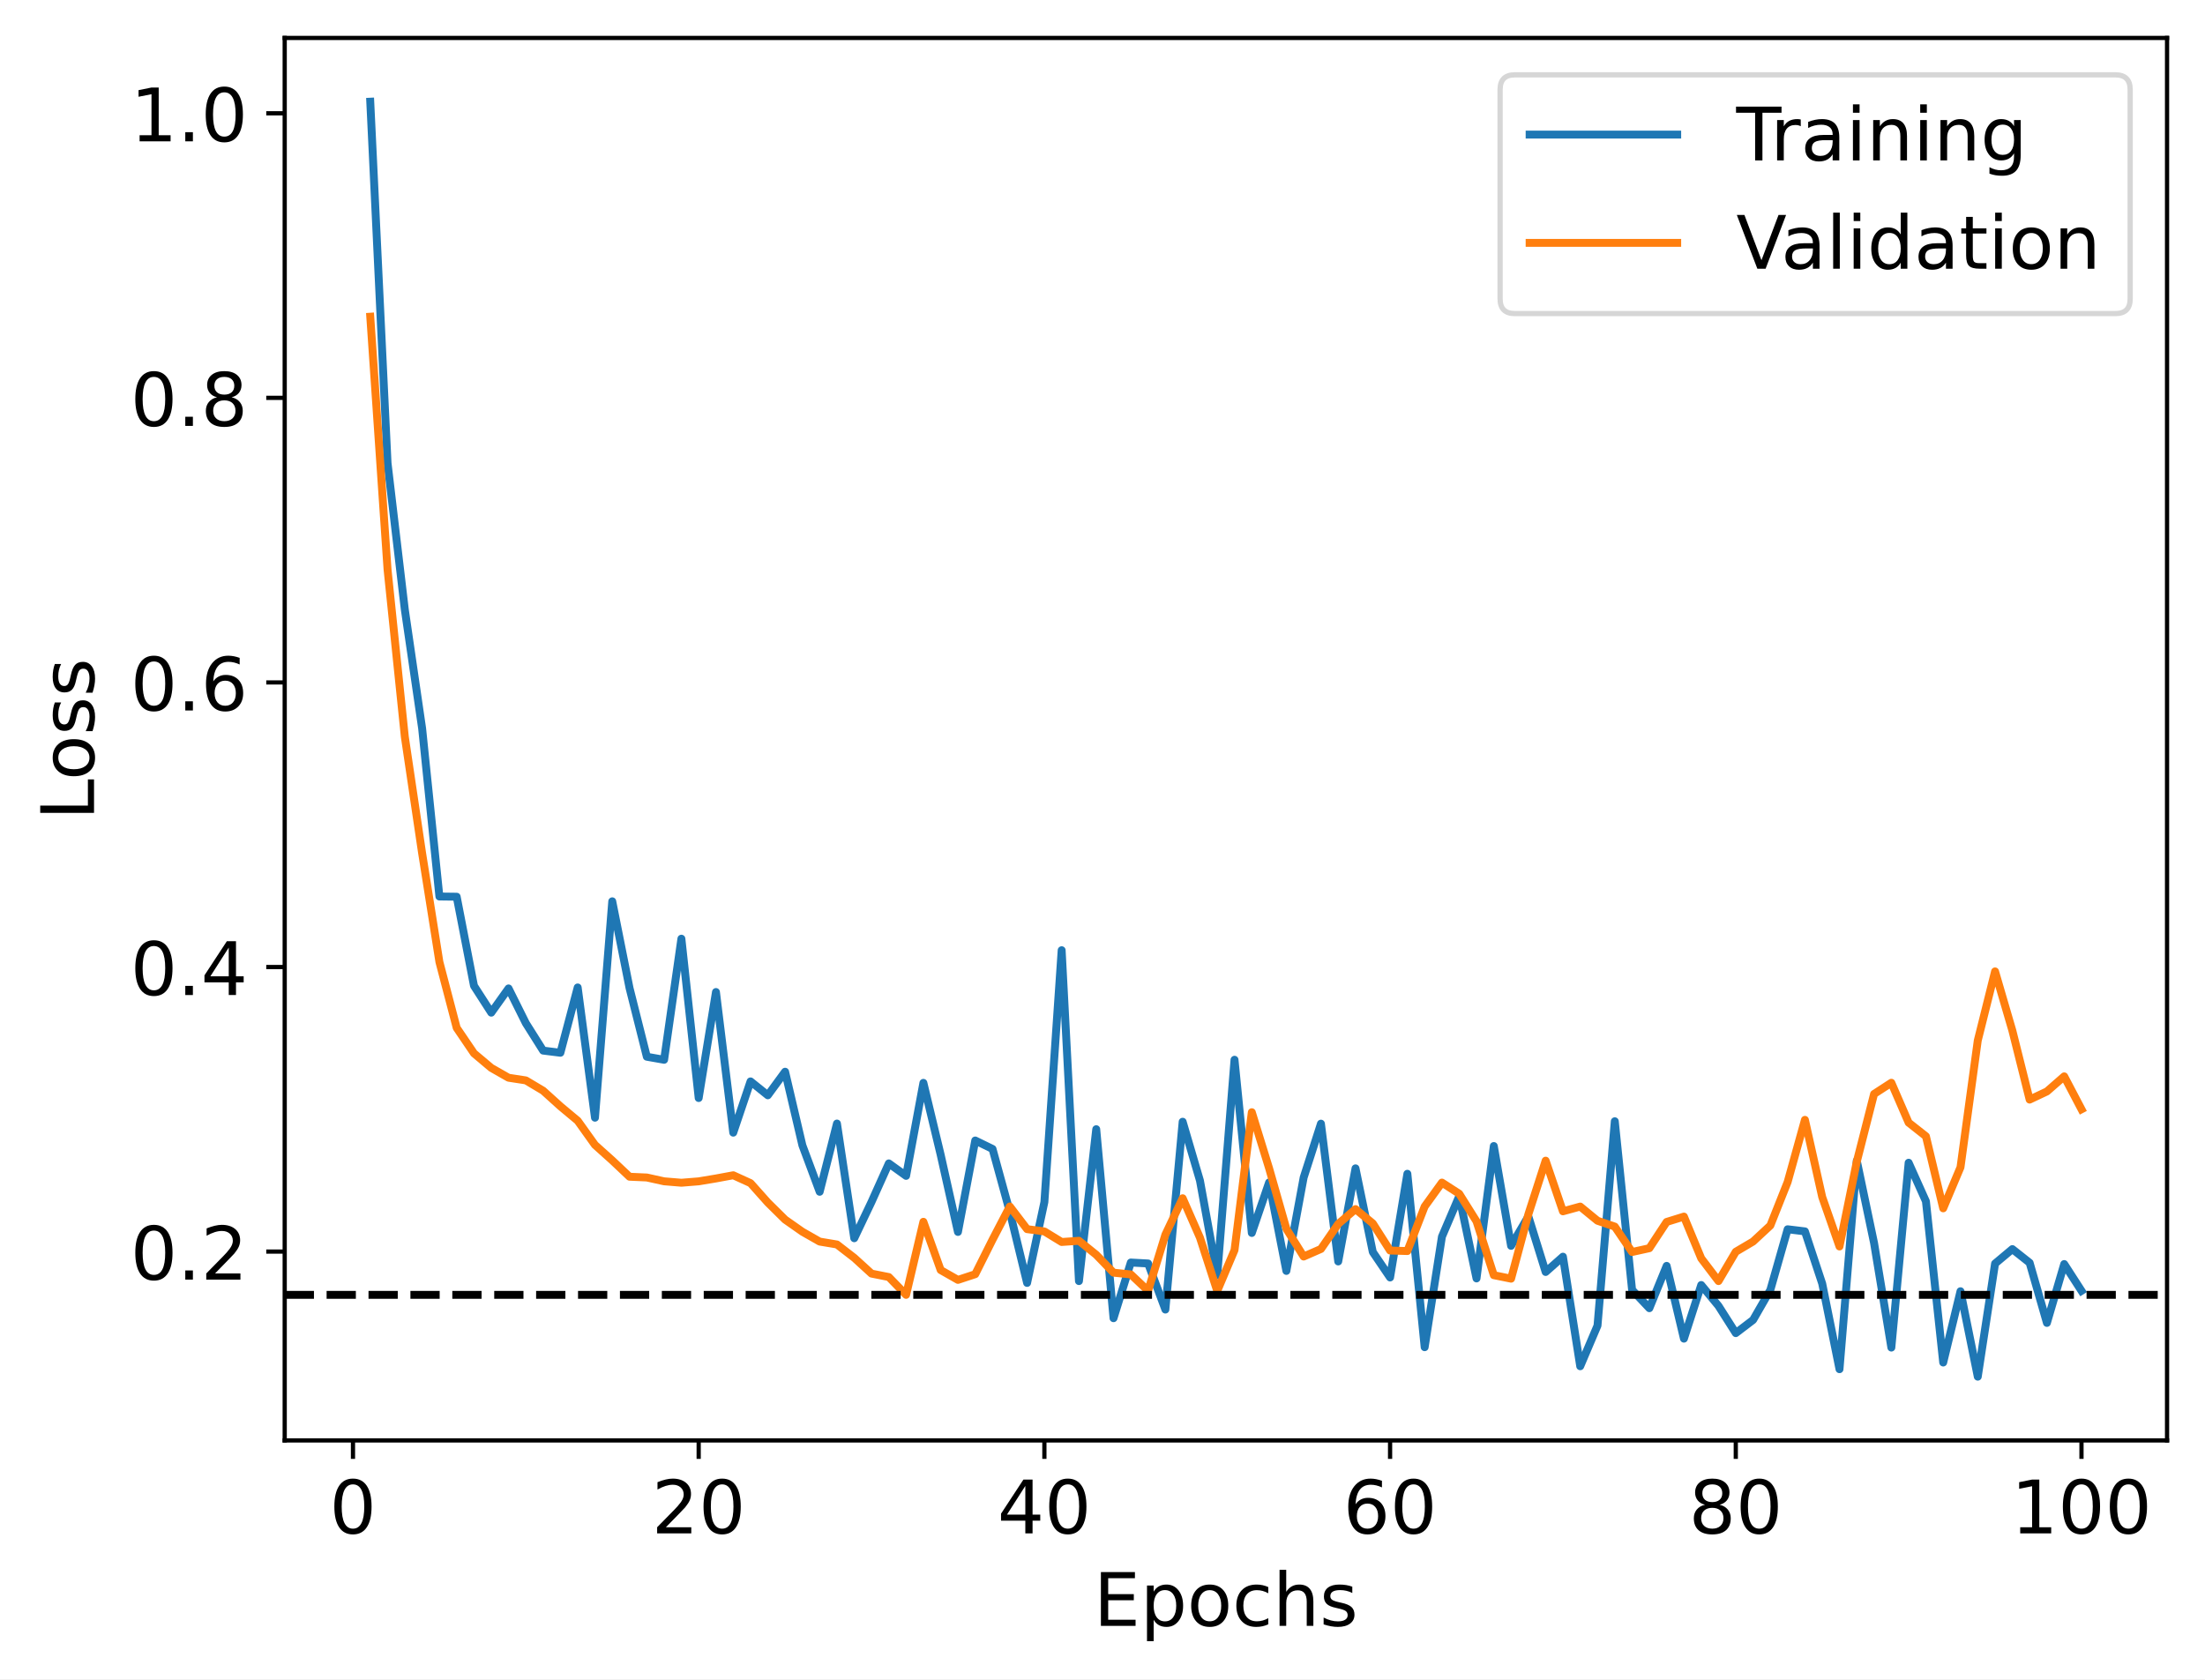
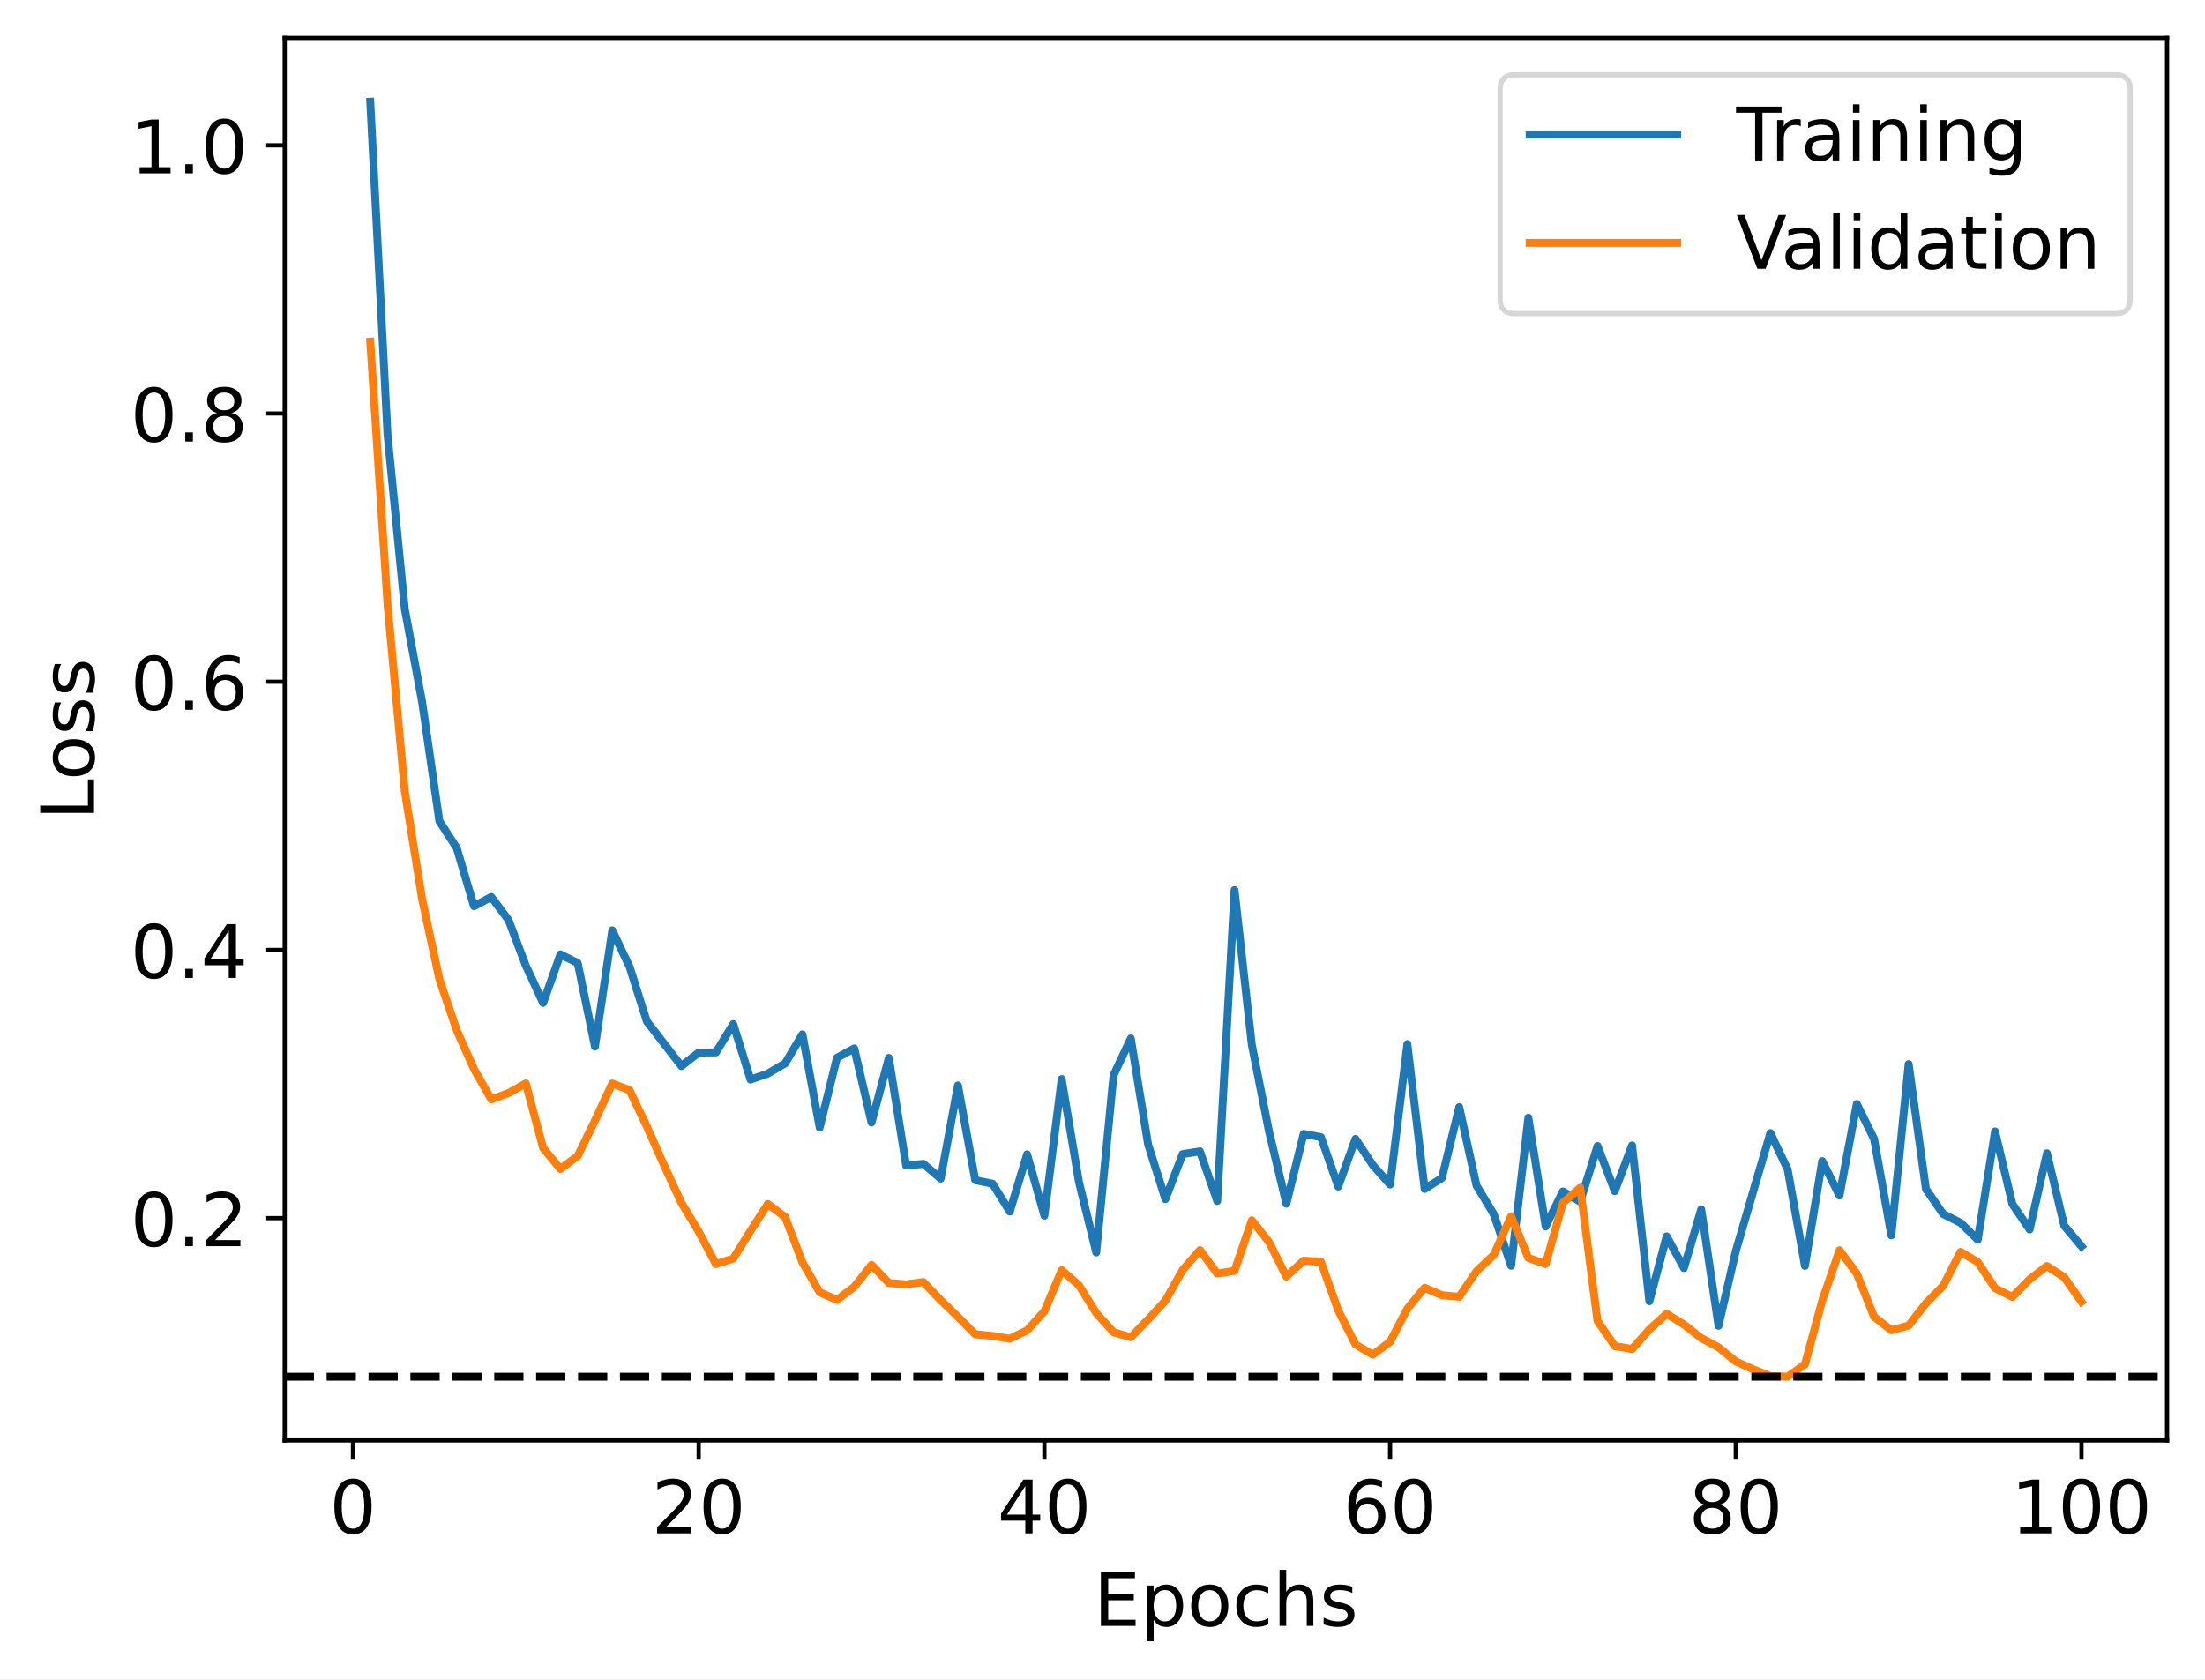
<svg xmlns="http://www.w3.org/2000/svg" xmlns:xlink="http://www.w3.org/1999/xlink" width="418.334pt" height="318.611pt" viewBox="0 0 418.334 318.611" version="1.1">
  <defs>
    <style type="text/css">*{stroke-linejoin: round; stroke-linecap: butt}</style>
  </defs>
  <g id="figure_1">
    <g id="patch_1">
      <path d="M 0 318.611  L 418.334 318.611  L 418.334 0  L 0 0  z " style="fill: #ffffff" />
    </g>
    <g id="axes_1">
      <g id="patch_2">
        <path d="M 54.014 273.312  L 411.134 273.312  L 411.134 7.2  L 54.014 7.2  z " style="fill: #ffffff" />
      </g>
      <g id="matplotlib.axis_1">
        <g id="xtick_1">
          <g id="line2d_1">
            <defs>
-               <path id="maf23e2c0e9" d="M 0 0  L 0 3.5  " style="stroke: #000000; stroke-width: 0.8" />
-             </defs>
-             <g>
-               <use xlink:href="#maf23e2c0e9" x="66.967" y="273.312" style="stroke: #000000; stroke-width: 0.8" />
+               <path id="m4dbe5ce8c6" d="M 0 0  L 0 3.5  " style="stroke: #000000; stroke-width: 0.8" />
+             </defs>
+             <g>
+               <use xlink:href="#m4dbe5ce8c6" x="66.967" y="273.312" style="stroke: #000000; stroke-width: 0.8" />
            </g>
          </g>
          <g id="text_1">
            <g transform="translate(62.51339 290.9498) scale(0.14 -0.14)">
              <defs>
                <path id="DejaVuSans-30" d="M 2034 4250  Q 1547 4250 1301 3770  Q 1056 3291 1056 2328  Q 1056 1369 1301 889  Q 1547 409 2034 409  Q 2525 409 2770 889  Q 3016 1369 3016 2328  Q 3016 3291 2770 3770  Q 2525 4250 2034 4250  z M 2034 4750  Q 2819 4750 3233 4129  Q 3647 3509 3647 2328  Q 3647 1150 3233 529  Q 2819 -91 2034 -91  Q 1250 -91 836 529  Q 422 1150 422 2328  Q 422 3509 836 4129  Q 1250 4750 2034 4750  z " transform="scale(0.015625)" />
              </defs>
              <use xlink:href="#DejaVuSans-30" />
            </g>
          </g>
        </g>
        <g id="xtick_2">
          <g id="line2d_2">
            <g>
-               <use xlink:href="#maf23e2c0e9" x="132.554" y="273.312" style="stroke: #000000; stroke-width: 0.8" />
+               <use xlink:href="#m4dbe5ce8c6" x="132.554" y="273.312" style="stroke: #000000; stroke-width: 0.8" />
            </g>
          </g>
          <g id="text_2">
            <g transform="translate(123.6464 290.9498) scale(0.14 -0.14)">
              <defs>
                <path id="DejaVuSans-32" d="M 1228 531  L 3431 531  L 3431 0  L 469 0  L 469 531  Q 828 903 1448 1529  Q 2069 2156 2228 2338  Q 2531 2678 2651 2914  Q 2772 3150 2772 3378  Q 2772 3750 2511 3984  Q 2250 4219 1831 4219  Q 1534 4219 1204 4116  Q 875 4013 500 3803  L 500 4441  Q 881 4594 1212 4672  Q 1544 4750 1819 4750  Q 2544 4750 2975 4387  Q 3406 4025 3406 3419  Q 3406 3131 3298 2873  Q 3191 2616 2906 2266  Q 2828 2175 2409 1742  Q 1991 1309 1228 531  z " transform="scale(0.015625)" />
              </defs>
              <use xlink:href="#DejaVuSans-32" />
              <use xlink:href="#DejaVuSans-30" x="63.623" />
            </g>
          </g>
        </g>
        <g id="xtick_3">
          <g id="line2d_3">
            <g>
-               <use xlink:href="#maf23e2c0e9" x="198.141" y="273.312" style="stroke: #000000; stroke-width: 0.8" />
+               <use xlink:href="#m4dbe5ce8c6" x="198.141" y="273.312" style="stroke: #000000; stroke-width: 0.8" />
            </g>
          </g>
          <g id="text_3">
            <g transform="translate(189.2332 290.9498) scale(0.14 -0.14)">
              <defs>
                <path id="DejaVuSans-34" d="M 2419 4116  L 825 1625  L 2419 1625  L 2419 4116  z M 2253 4666  L 3047 4666  L 3047 1625  L 3713 1625  L 3713 1100  L 3047 1100  L 3047 0  L 2419 0  L 2419 1100  L 313 1100  L 313 1709  L 2253 4666  z " transform="scale(0.015625)" />
              </defs>
              <use xlink:href="#DejaVuSans-34" />
              <use xlink:href="#DejaVuSans-30" x="63.623" />
            </g>
          </g>
        </g>
        <g id="xtick_4">
          <g id="line2d_4">
            <g>
-               <use xlink:href="#maf23e2c0e9" x="263.727" y="273.312" style="stroke: #000000; stroke-width: 0.8" />
+               <use xlink:href="#m4dbe5ce8c6" x="263.727" y="273.312" style="stroke: #000000; stroke-width: 0.8" />
            </g>
          </g>
          <g id="text_4">
            <g transform="translate(254.82 290.9498) scale(0.14 -0.14)">
              <defs>
                <path id="DejaVuSans-36" d="M 2113 2584  Q 1688 2584 1439 2293  Q 1191 2003 1191 1497  Q 1191 994 1439 701  Q 1688 409 2113 409  Q 2538 409 2786 701  Q 3034 994 3034 1497  Q 3034 2003 2786 2293  Q 2538 2584 2113 2584  z M 3366 4563  L 3366 3988  Q 3128 4100 2886 4159  Q 2644 4219 2406 4219  Q 1781 4219 1451 3797  Q 1122 3375 1075 2522  Q 1259 2794 1537 2939  Q 1816 3084 2150 3084  Q 2853 3084 3261 2657  Q 3669 2231 3669 1497  Q 3669 778 3244 343  Q 2819 -91 2113 -91  Q 1303 -91 875 529  Q 447 1150 447 2328  Q 447 3434 972 4092  Q 1497 4750 2381 4750  Q 2619 4750 2861 4703  Q 3103 4656 3366 4563  z " transform="scale(0.015625)" />
              </defs>
              <use xlink:href="#DejaVuSans-36" />
              <use xlink:href="#DejaVuSans-30" x="63.623" />
            </g>
          </g>
        </g>
        <g id="xtick_5">
          <g id="line2d_5">
            <g>
-               <use xlink:href="#maf23e2c0e9" x="329.314" y="273.312" style="stroke: #000000; stroke-width: 0.8" />
+               <use xlink:href="#m4dbe5ce8c6" x="329.314" y="273.312" style="stroke: #000000; stroke-width: 0.8" />
            </g>
          </g>
          <g id="text_5">
            <g transform="translate(320.4067 290.9498) scale(0.14 -0.14)">
              <defs>
                <path id="DejaVuSans-38" d="M 2034 2216  Q 1584 2216 1326 1975  Q 1069 1734 1069 1313  Q 1069 891 1326 650  Q 1584 409 2034 409  Q 2484 409 2743 651  Q 3003 894 3003 1313  Q 3003 1734 2745 1975  Q 2488 2216 2034 2216  z M 1403 2484  Q 997 2584 770 2862  Q 544 3141 544 3541  Q 544 4100 942 4425  Q 1341 4750 2034 4750  Q 2731 4750 3128 4425  Q 3525 4100 3525 3541  Q 3525 3141 3298 2862  Q 3072 2584 2669 2484  Q 3125 2378 3379 2068  Q 3634 1759 3634 1313  Q 3634 634 3220 271  Q 2806 -91 2034 -91  Q 1263 -91 848 271  Q 434 634 434 1313  Q 434 1759 690 2068  Q 947 2378 1403 2484  z M 1172 3481  Q 1172 3119 1398 2916  Q 1625 2713 2034 2713  Q 2441 2713 2670 2916  Q 2900 3119 2900 3481  Q 2900 3844 2670 4047  Q 2441 4250 2034 4250  Q 1625 4250 1398 4047  Q 1172 3844 1172 3481  z " transform="scale(0.015625)" />
              </defs>
              <use xlink:href="#DejaVuSans-38" />
              <use xlink:href="#DejaVuSans-30" x="63.623" />
            </g>
          </g>
        </g>
        <g id="xtick_6">
          <g id="line2d_6">
            <g>
-               <use xlink:href="#maf23e2c0e9" x="394.901" y="273.312" style="stroke: #000000; stroke-width: 0.8" />
+               <use xlink:href="#m4dbe5ce8c6" x="394.901" y="273.312" style="stroke: #000000; stroke-width: 0.8" />
            </g>
          </g>
          <g id="text_6">
            <g transform="translate(381.5398 290.9498) scale(0.14 -0.14)">
              <defs>
                <path id="DejaVuSans-31" d="M 794 531  L 1825 531  L 1825 4091  L 703 3866  L 703 4441  L 1819 4666  L 2450 4666  L 2450 531  L 3481 531  L 3481 0  L 794 0  L 794 531  z " transform="scale(0.015625)" />
              </defs>
              <use xlink:href="#DejaVuSans-31" />
              <use xlink:href="#DejaVuSans-30" x="63.623" />
              <use xlink:href="#DejaVuSans-30" x="127.246" />
            </g>
          </g>
        </g>
        <g id="text_7">
          <g transform="translate(207.4919 308.4992) scale(0.14 -0.14)">
            <defs>
              <path id="DejaVuSans-45" d="M 628 4666  L 3578 4666  L 3578 4134  L 1259 4134  L 1259 2753  L 3481 2753  L 3481 2222  L 1259 2222  L 1259 531  L 3634 531  L 3634 0  L 628 0  L 628 4666  z " transform="scale(0.015625)" />
              <path id="DejaVuSans-70" d="M 1159 525  L 1159 -1331  L 581 -1331  L 581 3500  L 1159 3500  L 1159 2969  Q 1341 3281 1617 3432  Q 1894 3584 2278 3584  Q 2916 3584 3314 3078  Q 3713 2572 3713 1747  Q 3713 922 3314 415  Q 2916 -91 2278 -91  Q 1894 -91 1617 61  Q 1341 213 1159 525  z M 3116 1747  Q 3116 2381 2855 2742  Q 2594 3103 2138 3103  Q 1681 3103 1420 2742  Q 1159 2381 1159 1747  Q 1159 1113 1420 752  Q 1681 391 2138 391  Q 2594 391 2855 752  Q 3116 1113 3116 1747  z " transform="scale(0.015625)" />
              <path id="DejaVuSans-6f" d="M 1959 3097  Q 1497 3097 1228 2736  Q 959 2375 959 1747  Q 959 1119 1226 758  Q 1494 397 1959 397  Q 2419 397 2687 759  Q 2956 1122 2956 1747  Q 2956 2369 2687 2733  Q 2419 3097 1959 3097  z M 1959 3584  Q 2709 3584 3137 3096  Q 3566 2609 3566 1747  Q 3566 888 3137 398  Q 2709 -91 1959 -91  Q 1206 -91 779 398  Q 353 888 353 1747  Q 353 2609 779 3096  Q 1206 3584 1959 3584  z " transform="scale(0.015625)" />
              <path id="DejaVuSans-63" d="M 3122 3366  L 3122 2828  Q 2878 2963 2633 3030  Q 2388 3097 2138 3097  Q 1578 3097 1268 2742  Q 959 2388 959 1747  Q 959 1106 1268 751  Q 1578 397 2138 397  Q 2388 397 2633 464  Q 2878 531 3122 666  L 3122 134  Q 2881 22 2623 -34  Q 2366 -91 2075 -91  Q 1284 -91 818 406  Q 353 903 353 1747  Q 353 2603 823 3093  Q 1294 3584 2113 3584  Q 2378 3584 2631 3529  Q 2884 3475 3122 3366  z " transform="scale(0.015625)" />
              <path id="DejaVuSans-68" d="M 3513 2113  L 3513 0  L 2938 0  L 2938 2094  Q 2938 2591 2744 2837  Q 2550 3084 2163 3084  Q 1697 3084 1428 2787  Q 1159 2491 1159 1978  L 1159 0  L 581 0  L 581 4863  L 1159 4863  L 1159 2956  Q 1366 3272 1645 3428  Q 1925 3584 2291 3584  Q 2894 3584 3203 3211  Q 3513 2838 3513 2113  z " transform="scale(0.015625)" />
              <path id="DejaVuSans-73" d="M 2834 3397  L 2834 2853  Q 2591 2978 2328 3040  Q 2066 3103 1784 3103  Q 1356 3103 1142 2972  Q 928 2841 928 2578  Q 928 2378 1081 2264  Q 1234 2150 1697 2047  L 1894 2003  Q 2506 1872 2764 1633  Q 3022 1394 3022 966  Q 3022 478 2636 193  Q 2250 -91 1575 -91  Q 1294 -91 989 -36  Q 684 19 347 128  L 347 722  Q 666 556 975 473  Q 1284 391 1588 391  Q 1994 391 2212 530  Q 2431 669 2431 922  Q 2431 1156 2273 1281  Q 2116 1406 1581 1522  L 1381 1569  Q 847 1681 609 1914  Q 372 2147 372 2553  Q 372 3047 722 3315  Q 1072 3584 1716 3584  Q 2034 3584 2315 3537  Q 2597 3491 2834 3397  z " transform="scale(0.015625)" />
            </defs>
            <use xlink:href="#DejaVuSans-45" />
            <use xlink:href="#DejaVuSans-70" x="63.184" />
            <use xlink:href="#DejaVuSans-6f" x="126.66" />
            <use xlink:href="#DejaVuSans-63" x="187.842" />
            <use xlink:href="#DejaVuSans-68" x="242.822" />
            <use xlink:href="#DejaVuSans-73" x="306.201" />
          </g>
        </g>
      </g>
      <g id="matplotlib.axis_2">
        <g id="ytick_1">
          <g id="line2d_7">
            <defs>
-               <path id="m8b335210e9" d="M 0 0  L -3.5 0  " style="stroke: #000000; stroke-width: 0.8" />
-             </defs>
-             <g>
-               <use xlink:href="#m8b335210e9" x="54.014" y="237.478" style="stroke: #000000; stroke-width: 0.8" />
+               <path id="m36c332dc9b" d="M 0 0  L -3.5 0  " style="stroke: #000000; stroke-width: 0.8" />
+             </defs>
+             <g>
+               <use xlink:href="#m36c332dc9b" x="54.014" y="231.135" style="stroke: #000000; stroke-width: 0.8" />
            </g>
          </g>
          <g id="text_8">
-             <g transform="translate(24.74938 242.7965) scale(0.14 -0.14)">
+             <g transform="translate(24.74938 236.4541) scale(0.14 -0.14)">
              <defs>
                <path id="DejaVuSans-2e" d="M 684 794  L 1344 794  L 1344 0  L 684 0  L 684 794  z " transform="scale(0.015625)" />
              </defs>
              <use xlink:href="#DejaVuSans-30" />
              <use xlink:href="#DejaVuSans-2e" x="63.623" />
              <use xlink:href="#DejaVuSans-32" x="95.41" />
            </g>
          </g>
        </g>
        <g id="ytick_2">
          <g id="line2d_8">
            <g>
-               <use xlink:href="#m8b335210e9" x="54.014" y="183.483" style="stroke: #000000; stroke-width: 0.8" />
+               <use xlink:href="#m36c332dc9b" x="54.014" y="180.245" style="stroke: #000000; stroke-width: 0.8" />
            </g>
          </g>
          <g id="text_9">
-             <g transform="translate(24.74938 188.8017) scale(0.14 -0.14)">
+             <g transform="translate(24.74938 185.5637) scale(0.14 -0.14)">
              <use xlink:href="#DejaVuSans-30" />
              <use xlink:href="#DejaVuSans-2e" x="63.623" />
              <use xlink:href="#DejaVuSans-34" x="95.41" />
            </g>
          </g>
        </g>
        <g id="ytick_3">
          <g id="line2d_9">
            <g>
-               <use xlink:href="#m8b335210e9" x="54.014" y="129.488" style="stroke: #000000; stroke-width: 0.8" />
+               <use xlink:href="#m36c332dc9b" x="54.014" y="129.354" style="stroke: #000000; stroke-width: 0.8" />
            </g>
          </g>
          <g id="text_10">
-             <g transform="translate(24.74938 134.8069) scale(0.14 -0.14)">
+             <g transform="translate(24.74938 134.6733) scale(0.14 -0.14)">
              <use xlink:href="#DejaVuSans-30" />
              <use xlink:href="#DejaVuSans-2e" x="63.623" />
              <use xlink:href="#DejaVuSans-36" x="95.41" />
            </g>
          </g>
        </g>
        <g id="ytick_4">
          <g id="line2d_10">
            <g>
-               <use xlink:href="#m8b335210e9" x="54.014" y="75.493" style="stroke: #000000; stroke-width: 0.8" />
+               <use xlink:href="#m36c332dc9b" x="54.014" y="78.464" style="stroke: #000000; stroke-width: 0.8" />
            </g>
          </g>
          <g id="text_11">
-             <g transform="translate(24.74938 80.81213) scale(0.14 -0.14)">
+             <g transform="translate(24.74938 83.78294) scale(0.14 -0.14)">
              <use xlink:href="#DejaVuSans-30" />
              <use xlink:href="#DejaVuSans-2e" x="63.623" />
              <use xlink:href="#DejaVuSans-38" x="95.41" />
            </g>
          </g>
        </g>
        <g id="ytick_5">
          <g id="line2d_11">
            <g>
-               <use xlink:href="#m8b335210e9" x="54.014" y="21.498" style="stroke: #000000; stroke-width: 0.8" />
+               <use xlink:href="#m36c332dc9b" x="54.014" y="27.574" style="stroke: #000000; stroke-width: 0.8" />
            </g>
          </g>
          <g id="text_12">
-             <g transform="translate(24.74938 26.81734) scale(0.14 -0.14)">
+             <g transform="translate(24.74938 32.89255) scale(0.14 -0.14)">
              <use xlink:href="#DejaVuSans-31" />
              <use xlink:href="#DejaVuSans-2e" x="63.623" />
              <use xlink:href="#DejaVuSans-30" x="95.41" />
            </g>
          </g>
        </g>
        <g id="text_13">
          <g transform="translate(17.83781 155.6101) rotate(-90) scale(0.14 -0.14)">
            <defs>
              <path id="DejaVuSans-4c" d="M 628 4666  L 1259 4666  L 1259 531  L 3531 531  L 3531 0  L 628 0  L 628 4666  z " transform="scale(0.015625)" />
            </defs>
            <use xlink:href="#DejaVuSans-4c" />
            <use xlink:href="#DejaVuSans-6f" x="53.963" />
            <use xlink:href="#DejaVuSans-73" x="115.145" />
            <use xlink:href="#DejaVuSans-73" x="167.244" />
          </g>
        </g>
      </g>
      <g id="line2d_12">
-         <path d="M 70.246 19.296  L 73.526 87.859  L 76.805 115.689  L 80.084 138.194  L 83.364 170.107  L 86.643 170.147  L 89.923 187.05  L 93.202 192.147  L 96.481 187.549  L 99.761 194.139  L 103.04 199.344  L 106.319 199.754  L 109.599 187.362  L 112.878 212.077  L 116.157 171.019  L 119.437 187.485  L 122.716 200.509  L 125.995 201.087  L 129.275 178.112  L 132.554 208.346  L 135.833 188.231  L 139.113 214.914  L 142.392 205.19  L 145.671 207.825  L 148.951 203.353  L 152.23 217.327  L 155.509 226.132  L 158.789 213.186  L 162.068 234.949  L 165.347 228.048  L 168.627 220.75  L 171.906 223.114  L 175.185 205.467  L 178.465 219.118  L 181.744 233.755  L 185.023 216.403  L 188.303 218.004  L 191.582 229.934  L 194.861 243.431  L 198.141 228.085  L 201.42 180.298  L 204.699 243.079  L 207.979 214.259  L 211.258 250.123  L 214.537 239.558  L 217.817 239.736  L 221.096 248.483  L 224.375 212.841  L 227.655 224.006  L 230.934 241.981  L 234.213 201.082  L 237.493 233.947  L 240.772 224.36  L 244.051 241.149  L 247.331 223.424  L 250.61 213.208  L 253.889 239.354  L 257.169 221.687  L 260.448 237.563  L 263.727 242.396  L 267.007 222.717  L 270.286 255.623  L 273.565 234.656  L 276.845 226.973  L 280.124 242.574  L 283.404 217.451  L 286.683 236.393  L 289.962 230.809  L 293.242 241.35  L 296.521 238.447  L 299.8 259.239  L 303.08 251.528  L 306.359 212.751  L 309.638 244.743  L 312.918 248.224  L 316.197 240.194  L 319.476 254  L 322.756 243.824  L 326.035 247.79  L 329.314 252.952  L 332.594 250.454  L 335.873 244.752  L 339.152 233.247  L 342.432 233.647  L 345.711 243.556  L 348.99 259.797  L 352.27 220.233  L 355.549 235.863  L 358.828 255.694  L 362.108 220.62  L 365.387 227.941  L 368.666 258.528  L 371.946 245.004  L 375.225 261.216  L 378.504 239.756  L 381.784 237.008  L 385.063 239.601  L 388.342 251.017  L 391.622 239.847  L 394.901 244.928  " clip-path="url(#p28c082e1f1)" style="fill: none; stroke: #1f77b4; stroke-width: 1.5; stroke-linecap: square" />
+         <path d="M 70.246 19.296  L 73.526 82.476  L 76.805 115.601  L 80.084 133.193  L 83.364 155.826  L 86.643 160.883  L 89.923 171.949  L 93.202 170.188  L 96.481 174.573  L 99.761 183.233  L 103.04 190.304  L 106.319 181.095  L 109.599 182.72  L 112.878 198.584  L 116.157 176.524  L 119.437 183.433  L 122.716 193.793  L 125.995 198.032  L 129.275 202.288  L 132.554 199.725  L 135.833 199.68  L 139.113 194.307  L 142.392 204.847  L 145.671 203.712  L 148.951 201.771  L 152.23 196.27  L 155.509 213.957  L 158.789 200.707  L 162.068 198.932  L 165.347 212.989  L 168.627 200.732  L 171.906 221.15  L 175.185 220.833  L 178.465 223.63  L 181.744 205.952  L 185.023 223.932  L 188.303 224.6  L 191.582 229.889  L 194.861 219.022  L 198.141 230.67  L 201.42 204.749  L 204.699 224.278  L 207.979 237.645  L 211.258 204.032  L 214.537 197.049  L 217.817 217.127  L 221.096 227.531  L 224.375 218.983  L 227.655 218.465  L 230.934 227.885  L 234.213 168.881  L 237.493 198.238  L 240.772 214.747  L 244.051 228.401  L 247.331 215.149  L 250.61 215.766  L 253.889 225.147  L 257.169 216.105  L 260.448 221.068  L 263.727 224.76  L 267.007 198.108  L 270.286 225.596  L 273.565 223.51  L 276.845 210.071  L 280.124 224.943  L 283.404 230.395  L 286.683 240.17  L 289.962 212.079  L 293.242 232.706  L 296.521 226.063  L 299.8 227.996  L 303.08 217.441  L 306.359 226.012  L 309.638 217.332  L 312.918 246.9  L 316.197 234.589  L 319.476 240.604  L 322.756 229.456  L 326.035 251.567  L 329.314 237.407  L 332.594 226.156  L 335.873 214.993  L 339.152 221.877  L 342.432 240.204  L 345.711 220.308  L 348.99 226.851  L 352.27 209.468  L 355.549 216.087  L 358.828 234.397  L 362.108 201.903  L 365.387 225.608  L 368.666 230.365  L 371.946 232.002  L 375.225 235.227  L 378.504 214.682  L 381.784 228.448  L 385.063 233.282  L 388.342 218.823  L 391.622 232.572  L 394.901 236.477  " clip-path="url(#pd34928a0d7)" style="fill: none; stroke: #1f77b4; stroke-width: 1.5; stroke-linecap: square" />
      </g>
      <g id="line2d_13">
-         <path d="M 70.246 60.094  L 73.526 108.063  L 76.805 139.815  L 80.084 161.892  L 83.364 182.525  L 86.643 195.029  L 89.923 199.865  L 93.202 202.627  L 96.481 204.495  L 99.761 204.998  L 103.04 206.953  L 106.319 209.914  L 109.599 212.65  L 112.878 217.241  L 116.157 220.179  L 119.437 223.278  L 122.716 223.423  L 125.995 224.147  L 129.275 224.418  L 132.554 224.154  L 135.833 223.606  L 139.113 222.999  L 142.392 224.494  L 145.671 228.173  L 148.951 231.416  L 152.23 233.715  L 155.509 235.584  L 158.789 236.132  L 162.068 238.669  L 165.347 241.659  L 168.627 242.311  L 171.906 245.69  L 175.185 231.828  L 178.465 240.986  L 181.744 242.852  L 185.023 241.771  L 188.303 235.22  L 191.582 228.924  L 194.861 233.222  L 198.141 233.656  L 201.42 235.66  L 204.699 235.433  L 207.979 238.083  L 211.258 241.483  L 214.537 241.814  L 217.817 244.915  L 221.096 234.274  L 224.375 227.361  L 227.655 234.83  L 230.934 244.956  L 234.213 237.204  L 237.493 211.038  L 240.772 221.666  L 244.051 233.158  L 247.331 238.421  L 250.61 236.984  L 253.889 232.233  L 257.169 229.422  L 260.448 232.137  L 263.727 237.281  L 267.007 237.381  L 270.286 228.932  L 273.565 224.389  L 276.845 226.508  L 280.124 231.741  L 283.404 241.959  L 286.683 242.621  L 289.962 230.403  L 293.242 220.23  L 296.521 229.84  L 299.8 228.94  L 303.08 231.629  L 306.359 232.74  L 309.638 237.561  L 312.918 236.84  L 316.197 231.857  L 319.476 230.841  L 322.756 238.761  L 326.035 243.077  L 329.314 237.513  L 332.594 235.574  L 335.873 232.528  L 339.152 224.276  L 342.432 212.484  L 345.711 227.13  L 348.99 236.511  L 352.27 220.423  L 355.549 207.574  L 358.828 205.445  L 362.108 213.016  L 365.387 215.601  L 368.666 229.274  L 371.946 221.486  L 375.225 197.427  L 378.504 184.317  L 381.784 195.547  L 385.063 208.643  L 388.342 207.097  L 391.622 204.232  L 394.901 210.479  " clip-path="url(#p28c082e1f1)" style="fill: none; stroke: #ff7f0e; stroke-width: 1.5; stroke-linecap: square" />
+         <path d="M 70.246 64.829  L 73.526 114.724  L 76.805 150.174  L 80.084 170.607  L 83.364 185.829  L 86.643 195.468  L 89.923 202.837  L 93.202 208.593  L 96.481 207.404  L 99.761 205.565  L 103.04 217.827  L 106.319 221.801  L 109.599 219.344  L 112.878 212.618  L 116.157 205.584  L 119.437 206.864  L 122.716 213.752  L 125.995 221.125  L 129.275 228.219  L 132.554 233.669  L 135.833 239.855  L 139.113 238.804  L 142.392 233.552  L 145.671 228.449  L 148.951 230.915  L 152.23 239.501  L 155.509 245.205  L 158.789 246.647  L 162.068 244.166  L 165.347 240.004  L 168.627 243.431  L 171.906 243.706  L 175.185 243.269  L 178.465 246.692  L 181.744 249.86  L 185.023 253.17  L 188.303 253.482  L 191.582 254.015  L 194.861 252.425  L 198.141 248.816  L 201.42 241.019  L 204.699 243.871  L 207.979 249.138  L 211.258 252.781  L 214.537 253.731  L 217.817 250.374  L 221.096 246.797  L 224.375 240.974  L 227.655 237.2  L 230.934 241.648  L 234.213 241.14  L 237.493 231.546  L 240.772 235.688  L 244.051 242.213  L 247.331 239.194  L 250.61 239.431  L 253.889 248.639  L 257.169 255.114  L 260.448 257.043  L 263.727 254.61  L 267.007 248.312  L 270.286 244.351  L 273.565 245.763  L 276.845 246.059  L 280.124 241.211  L 283.404 238.113  L 286.683 230.773  L 289.962 238.689  L 293.242 239.841  L 296.521 228.218  L 299.8 225.37  L 303.08 250.654  L 306.359 255.423  L 309.638 255.967  L 312.918 252.276  L 316.197 249.288  L 319.476 251.324  L 322.756 253.887  L 326.035 255.65  L 329.314 258.319  L 332.594 259.81  L 335.873 261.123  L 339.152 261.216  L 342.432 258.879  L 345.711 246.786  L 348.99 237.226  L 352.27 241.648  L 355.549 249.846  L 358.828 252.404  L 362.108 251.515  L 365.387 247.299  L 368.666 243.959  L 371.946 237.533  L 375.225 239.475  L 378.504 244.43  L 381.784 246.077  L 385.063 242.742  L 388.342 240.219  L 391.622 242.352  L 394.901 247.005  " clip-path="url(#pd34928a0d7)" style="fill: none; stroke: #ff7f0e; stroke-width: 1.5; stroke-linecap: square" />
      </g>
      <g id="line2d_14">
-         <path d="M 54.014 245.69  L 411.134 245.69  " clip-path="url(#p28c082e1f1)" style="fill: none; stroke-dasharray: 5.55,2.4; stroke-dashoffset: 0; stroke: #000000; stroke-width: 1.5" />
+         <path d="M 54.014 261.216  L 411.134 261.216  " clip-path="url(#pd34928a0d7)" style="fill: none; stroke-dasharray: 5.55,2.4; stroke-dashoffset: 0; stroke: #000000; stroke-width: 1.5" />
      </g>
      <g id="patch_3">
        <path d="M 54.014 273.312  L 54.014 7.2  " style="fill: none; stroke: #000000; stroke-width: 0.8; stroke-linejoin: miter; stroke-linecap: square" />
      </g>
      <g id="patch_4">
        <path d="M 411.134 273.312  L 411.134 7.2  " style="fill: none; stroke: #000000; stroke-width: 0.8; stroke-linejoin: miter; stroke-linecap: square" />
      </g>
      <g id="patch_5">
        <path d="M 54.014 273.312  L 411.134 273.312  " style="fill: none; stroke: #000000; stroke-width: 0.8; stroke-linejoin: miter; stroke-linecap: square" />
      </g>
      <g id="patch_6">
        <path d="M 54.014 7.2  L 411.134 7.2  " style="fill: none; stroke: #000000; stroke-width: 0.8; stroke-linejoin: miter; stroke-linecap: square" />
      </g>
      <g id="legend_1">
        <g id="patch_7">
          <path d="M 287.4 59.499  L 401.334 59.499  Q 404.134 59.499 404.134 56.699  L 404.134 17  Q 404.134 14.2 401.334 14.2  L 287.4 14.2  Q 284.6 14.2 284.6 17  L 284.6 56.699  Q 284.6 59.499 287.4 59.499  z " style="fill: #ffffff; opacity: 0.8; stroke: #cccccc; stroke-linejoin: miter" />
        </g>
        <g id="line2d_15">
          <path d="M 290.2 25.538  L 304.2 25.538  L 318.2 25.538  " style="fill: none; stroke: #1f77b4; stroke-width: 1.5; stroke-linecap: square" />
        </g>
        <g id="text_14">
          <g transform="translate(329.4 30.43781) scale(0.14 -0.14)">
            <defs>
              <path id="DejaVuSans-54" d="M -19 4666  L 3928 4666  L 3928 4134  L 2272 4134  L 2272 0  L 1638 0  L 1638 4134  L -19 4134  L -19 4666  z " transform="scale(0.015625)" />
              <path id="DejaVuSans-72" d="M 2631 2963  Q 2534 3019 2420 3045  Q 2306 3072 2169 3072  Q 1681 3072 1420 2755  Q 1159 2438 1159 1844  L 1159 0  L 581 0  L 581 3500  L 1159 3500  L 1159 2956  Q 1341 3275 1631 3429  Q 1922 3584 2338 3584  Q 2397 3584 2469 3576  Q 2541 3569 2628 3553  L 2631 2963  z " transform="scale(0.015625)" />
              <path id="DejaVuSans-61" d="M 2194 1759  Q 1497 1759 1228 1600  Q 959 1441 959 1056  Q 959 750 1161 570  Q 1363 391 1709 391  Q 2188 391 2477 730  Q 2766 1069 2766 1631  L 2766 1759  L 2194 1759  z M 3341 1997  L 3341 0  L 2766 0  L 2766 531  Q 2569 213 2275 61  Q 1981 -91 1556 -91  Q 1019 -91 701 211  Q 384 513 384 1019  Q 384 1609 779 1909  Q 1175 2209 1959 2209  L 2766 2209  L 2766 2266  Q 2766 2663 2505 2880  Q 2244 3097 1772 3097  Q 1472 3097 1187 3025  Q 903 2953 641 2809  L 641 3341  Q 956 3463 1253 3523  Q 1550 3584 1831 3584  Q 2591 3584 2966 3190  Q 3341 2797 3341 1997  z " transform="scale(0.015625)" />
              <path id="DejaVuSans-69" d="M 603 3500  L 1178 3500  L 1178 0  L 603 0  L 603 3500  z M 603 4863  L 1178 4863  L 1178 4134  L 603 4134  L 603 4863  z " transform="scale(0.015625)" />
              <path id="DejaVuSans-6e" d="M 3513 2113  L 3513 0  L 2938 0  L 2938 2094  Q 2938 2591 2744 2837  Q 2550 3084 2163 3084  Q 1697 3084 1428 2787  Q 1159 2491 1159 1978  L 1159 0  L 581 0  L 581 3500  L 1159 3500  L 1159 2956  Q 1366 3272 1645 3428  Q 1925 3584 2291 3584  Q 2894 3584 3203 3211  Q 3513 2838 3513 2113  z " transform="scale(0.015625)" />
              <path id="DejaVuSans-67" d="M 2906 1791  Q 2906 2416 2648 2759  Q 2391 3103 1925 3103  Q 1463 3103 1205 2759  Q 947 2416 947 1791  Q 947 1169 1205 825  Q 1463 481 1925 481  Q 2391 481 2648 825  Q 2906 1169 2906 1791  z M 3481 434  Q 3481 -459 3084 -895  Q 2688 -1331 1869 -1331  Q 1566 -1331 1297 -1286  Q 1028 -1241 775 -1147  L 775 -588  Q 1028 -725 1275 -790  Q 1522 -856 1778 -856  Q 2344 -856 2625 -561  Q 2906 -266 2906 331  L 2906 616  Q 2728 306 2450 153  Q 2172 0 1784 0  Q 1141 0 747 490  Q 353 981 353 1791  Q 353 2603 747 3093  Q 1141 3584 1784 3584  Q 2172 3584 2450 3431  Q 2728 3278 2906 2969  L 2906 3500  L 3481 3500  L 3481 434  z " transform="scale(0.015625)" />
            </defs>
            <use xlink:href="#DejaVuSans-54" />
            <use xlink:href="#DejaVuSans-72" x="46.334" />
            <use xlink:href="#DejaVuSans-61" x="87.447" />
            <use xlink:href="#DejaVuSans-69" x="148.727" />
            <use xlink:href="#DejaVuSans-6e" x="176.51" />
            <use xlink:href="#DejaVuSans-69" x="239.889" />
            <use xlink:href="#DejaVuSans-6e" x="267.672" />
            <use xlink:href="#DejaVuSans-67" x="331.051" />
          </g>
        </g>
        <g id="line2d_16">
          <path d="M 290.2 46.087  L 304.2 46.087  L 318.2 46.087  " style="fill: none; stroke: #ff7f0e; stroke-width: 1.5; stroke-linecap: square" />
        </g>
        <g id="text_15">
          <g transform="translate(329.4 50.98719) scale(0.14 -0.14)">
            <defs>
              <path id="DejaVuSans-56" d="M 1831 0  L 50 4666  L 709 4666  L 2188 738  L 3669 4666  L 4325 4666  L 2547 0  L 1831 0  z " transform="scale(0.015625)" />
              <path id="DejaVuSans-6c" d="M 603 4863  L 1178 4863  L 1178 0  L 603 0  L 603 4863  z " transform="scale(0.015625)" />
              <path id="DejaVuSans-64" d="M 2906 2969  L 2906 4863  L 3481 4863  L 3481 0  L 2906 0  L 2906 525  Q 2725 213 2448 61  Q 2172 -91 1784 -91  Q 1150 -91 751 415  Q 353 922 353 1747  Q 353 2572 751 3078  Q 1150 3584 1784 3584  Q 2172 3584 2448 3432  Q 2725 3281 2906 2969  z M 947 1747  Q 947 1113 1208 752  Q 1469 391 1925 391  Q 2381 391 2643 752  Q 2906 1113 2906 1747  Q 2906 2381 2643 2742  Q 2381 3103 1925 3103  Q 1469 3103 1208 2742  Q 947 2381 947 1747  z " transform="scale(0.015625)" />
              <path id="DejaVuSans-74" d="M 1172 4494  L 1172 3500  L 2356 3500  L 2356 3053  L 1172 3053  L 1172 1153  Q 1172 725 1289 603  Q 1406 481 1766 481  L 2356 481  L 2356 0  L 1766 0  Q 1100 0 847 248  Q 594 497 594 1153  L 594 3053  L 172 3053  L 172 3500  L 594 3500  L 594 4494  L 1172 4494  z " transform="scale(0.015625)" />
            </defs>
            <use xlink:href="#DejaVuSans-56" />
            <use xlink:href="#DejaVuSans-61" x="60.658" />
            <use xlink:href="#DejaVuSans-6c" x="121.938" />
            <use xlink:href="#DejaVuSans-69" x="149.721" />
            <use xlink:href="#DejaVuSans-64" x="177.504" />
            <use xlink:href="#DejaVuSans-61" x="240.98" />
            <use xlink:href="#DejaVuSans-74" x="302.26" />
            <use xlink:href="#DejaVuSans-69" x="341.469" />
            <use xlink:href="#DejaVuSans-6f" x="369.252" />
            <use xlink:href="#DejaVuSans-6e" x="430.434" />
          </g>
        </g>
      </g>
    </g>
  </g>
  <defs>
-     <clipPath id="p28c082e1f1">
+     <clipPath id="pd34928a0d7">
      <rect x="54.014" y="7.2" width="357.12" height="266.112" />
    </clipPath>
  </defs>
</svg>
